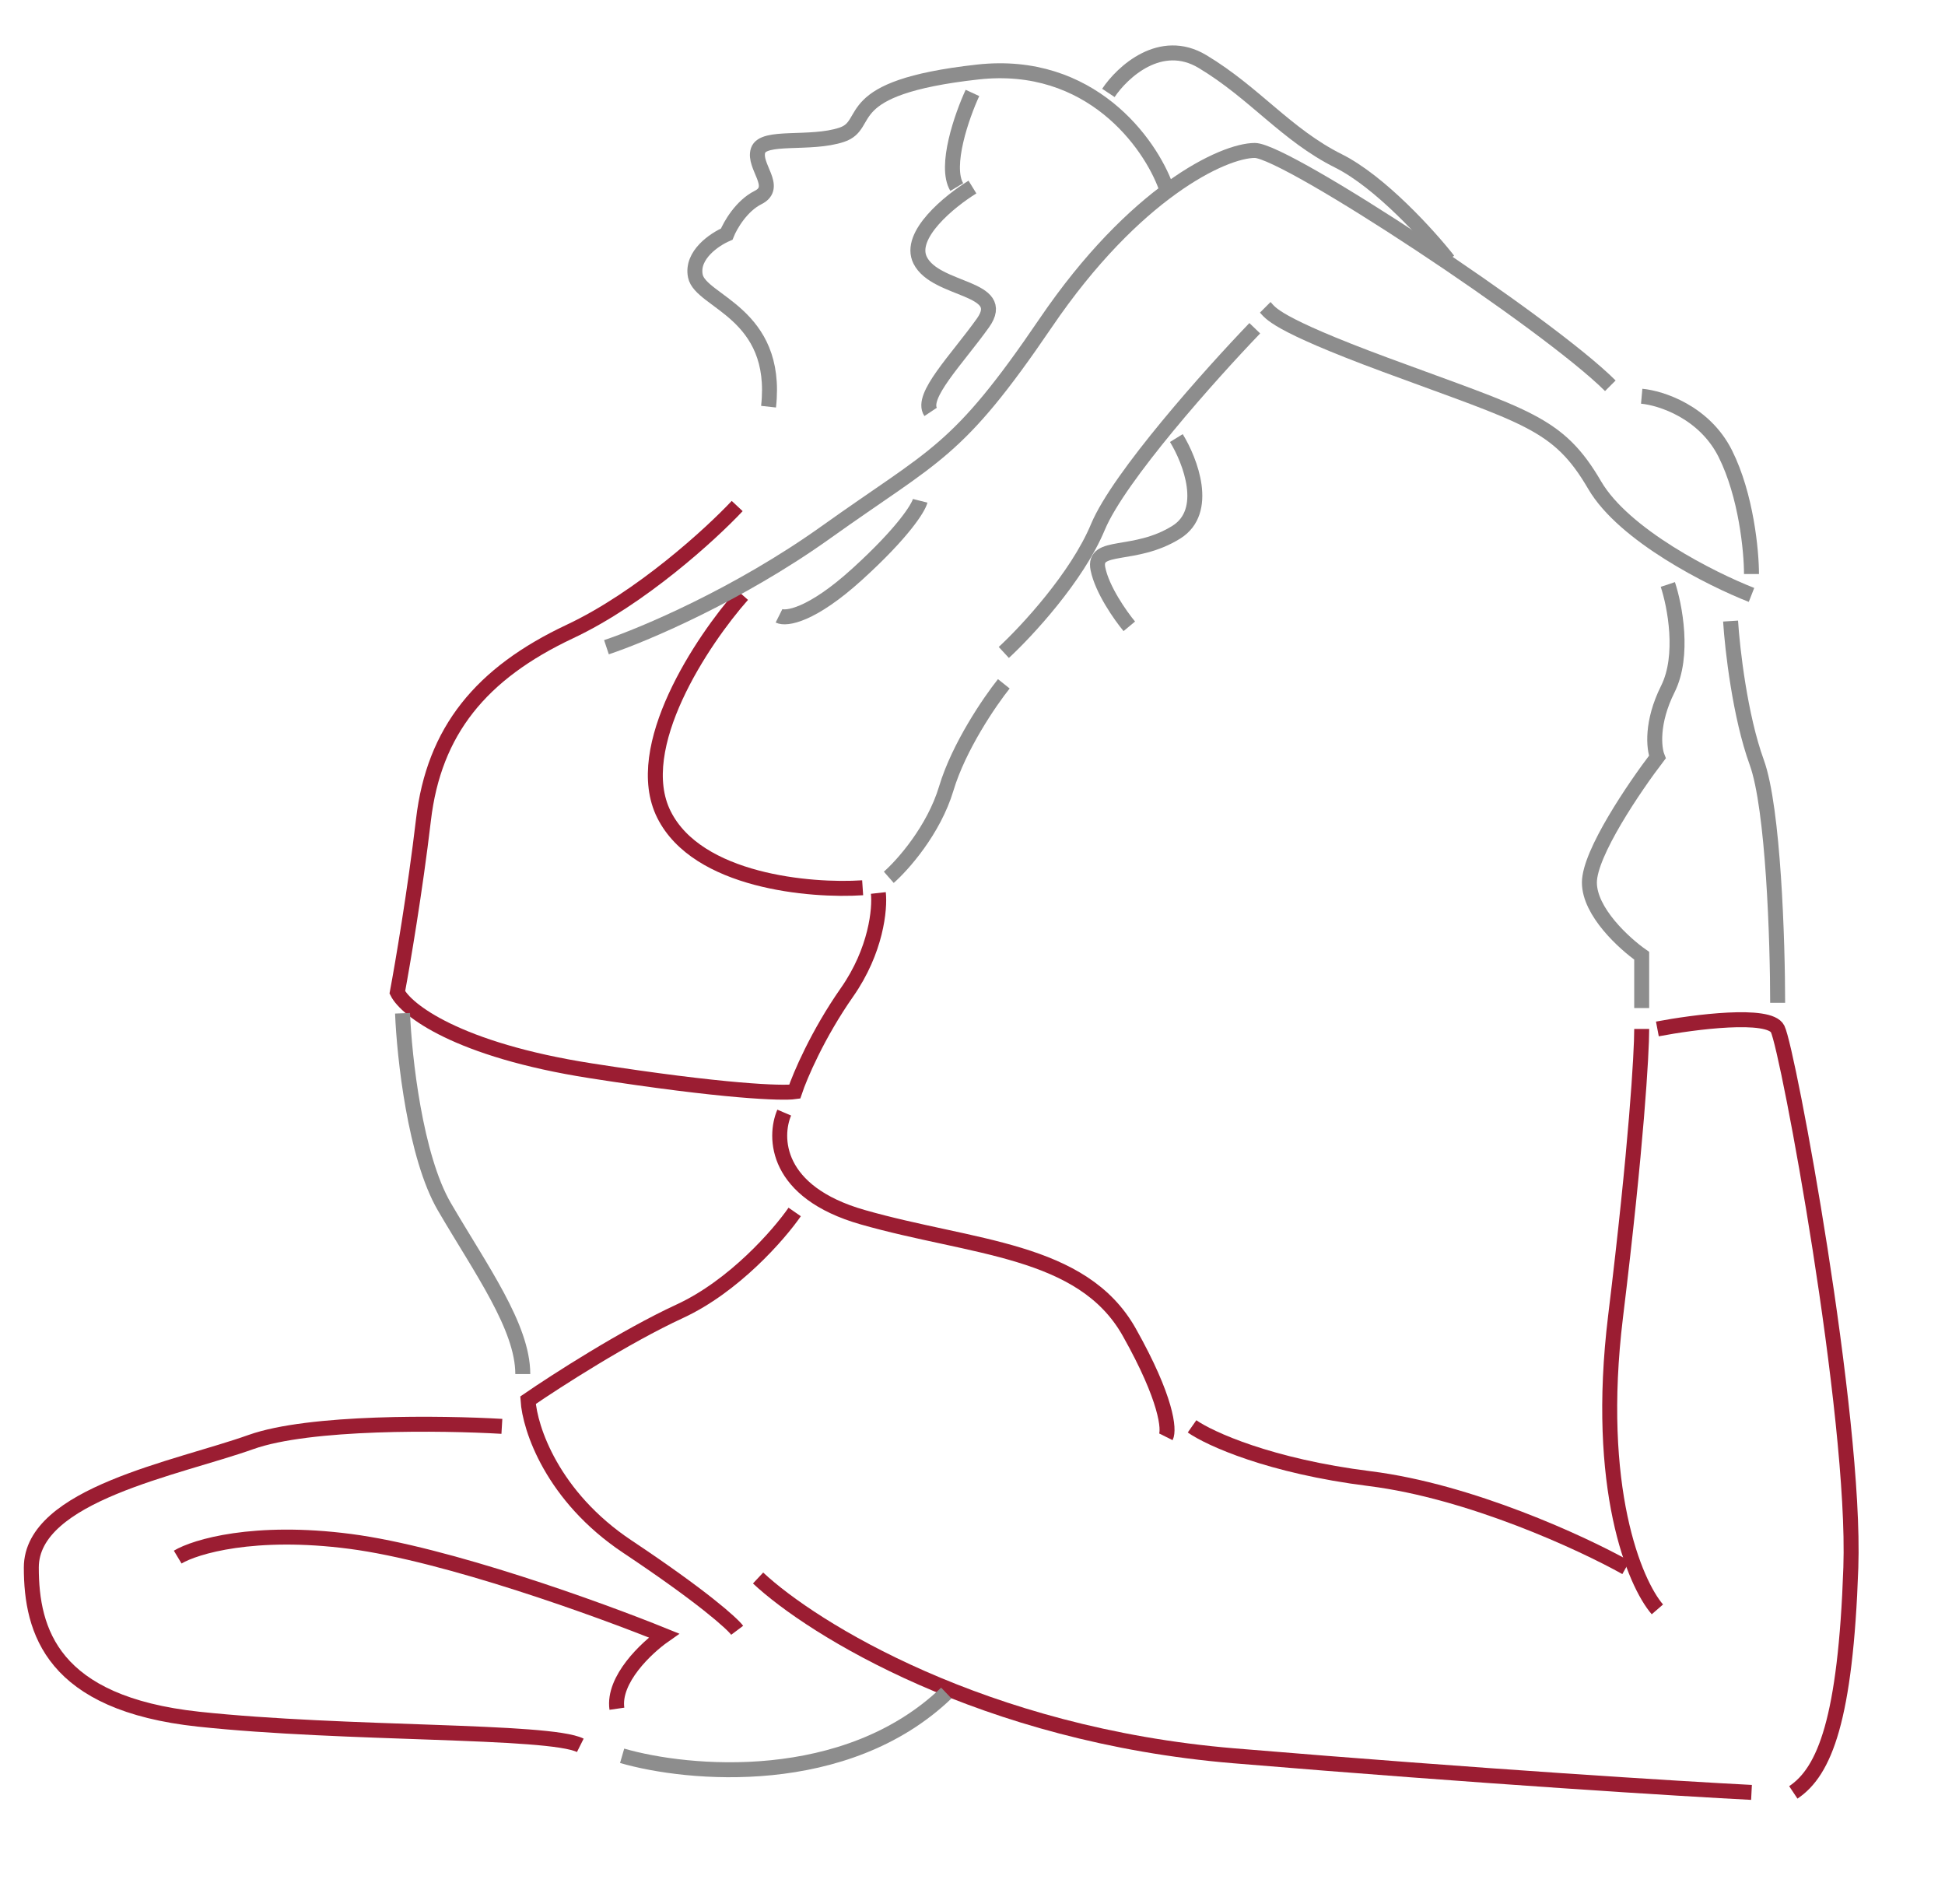
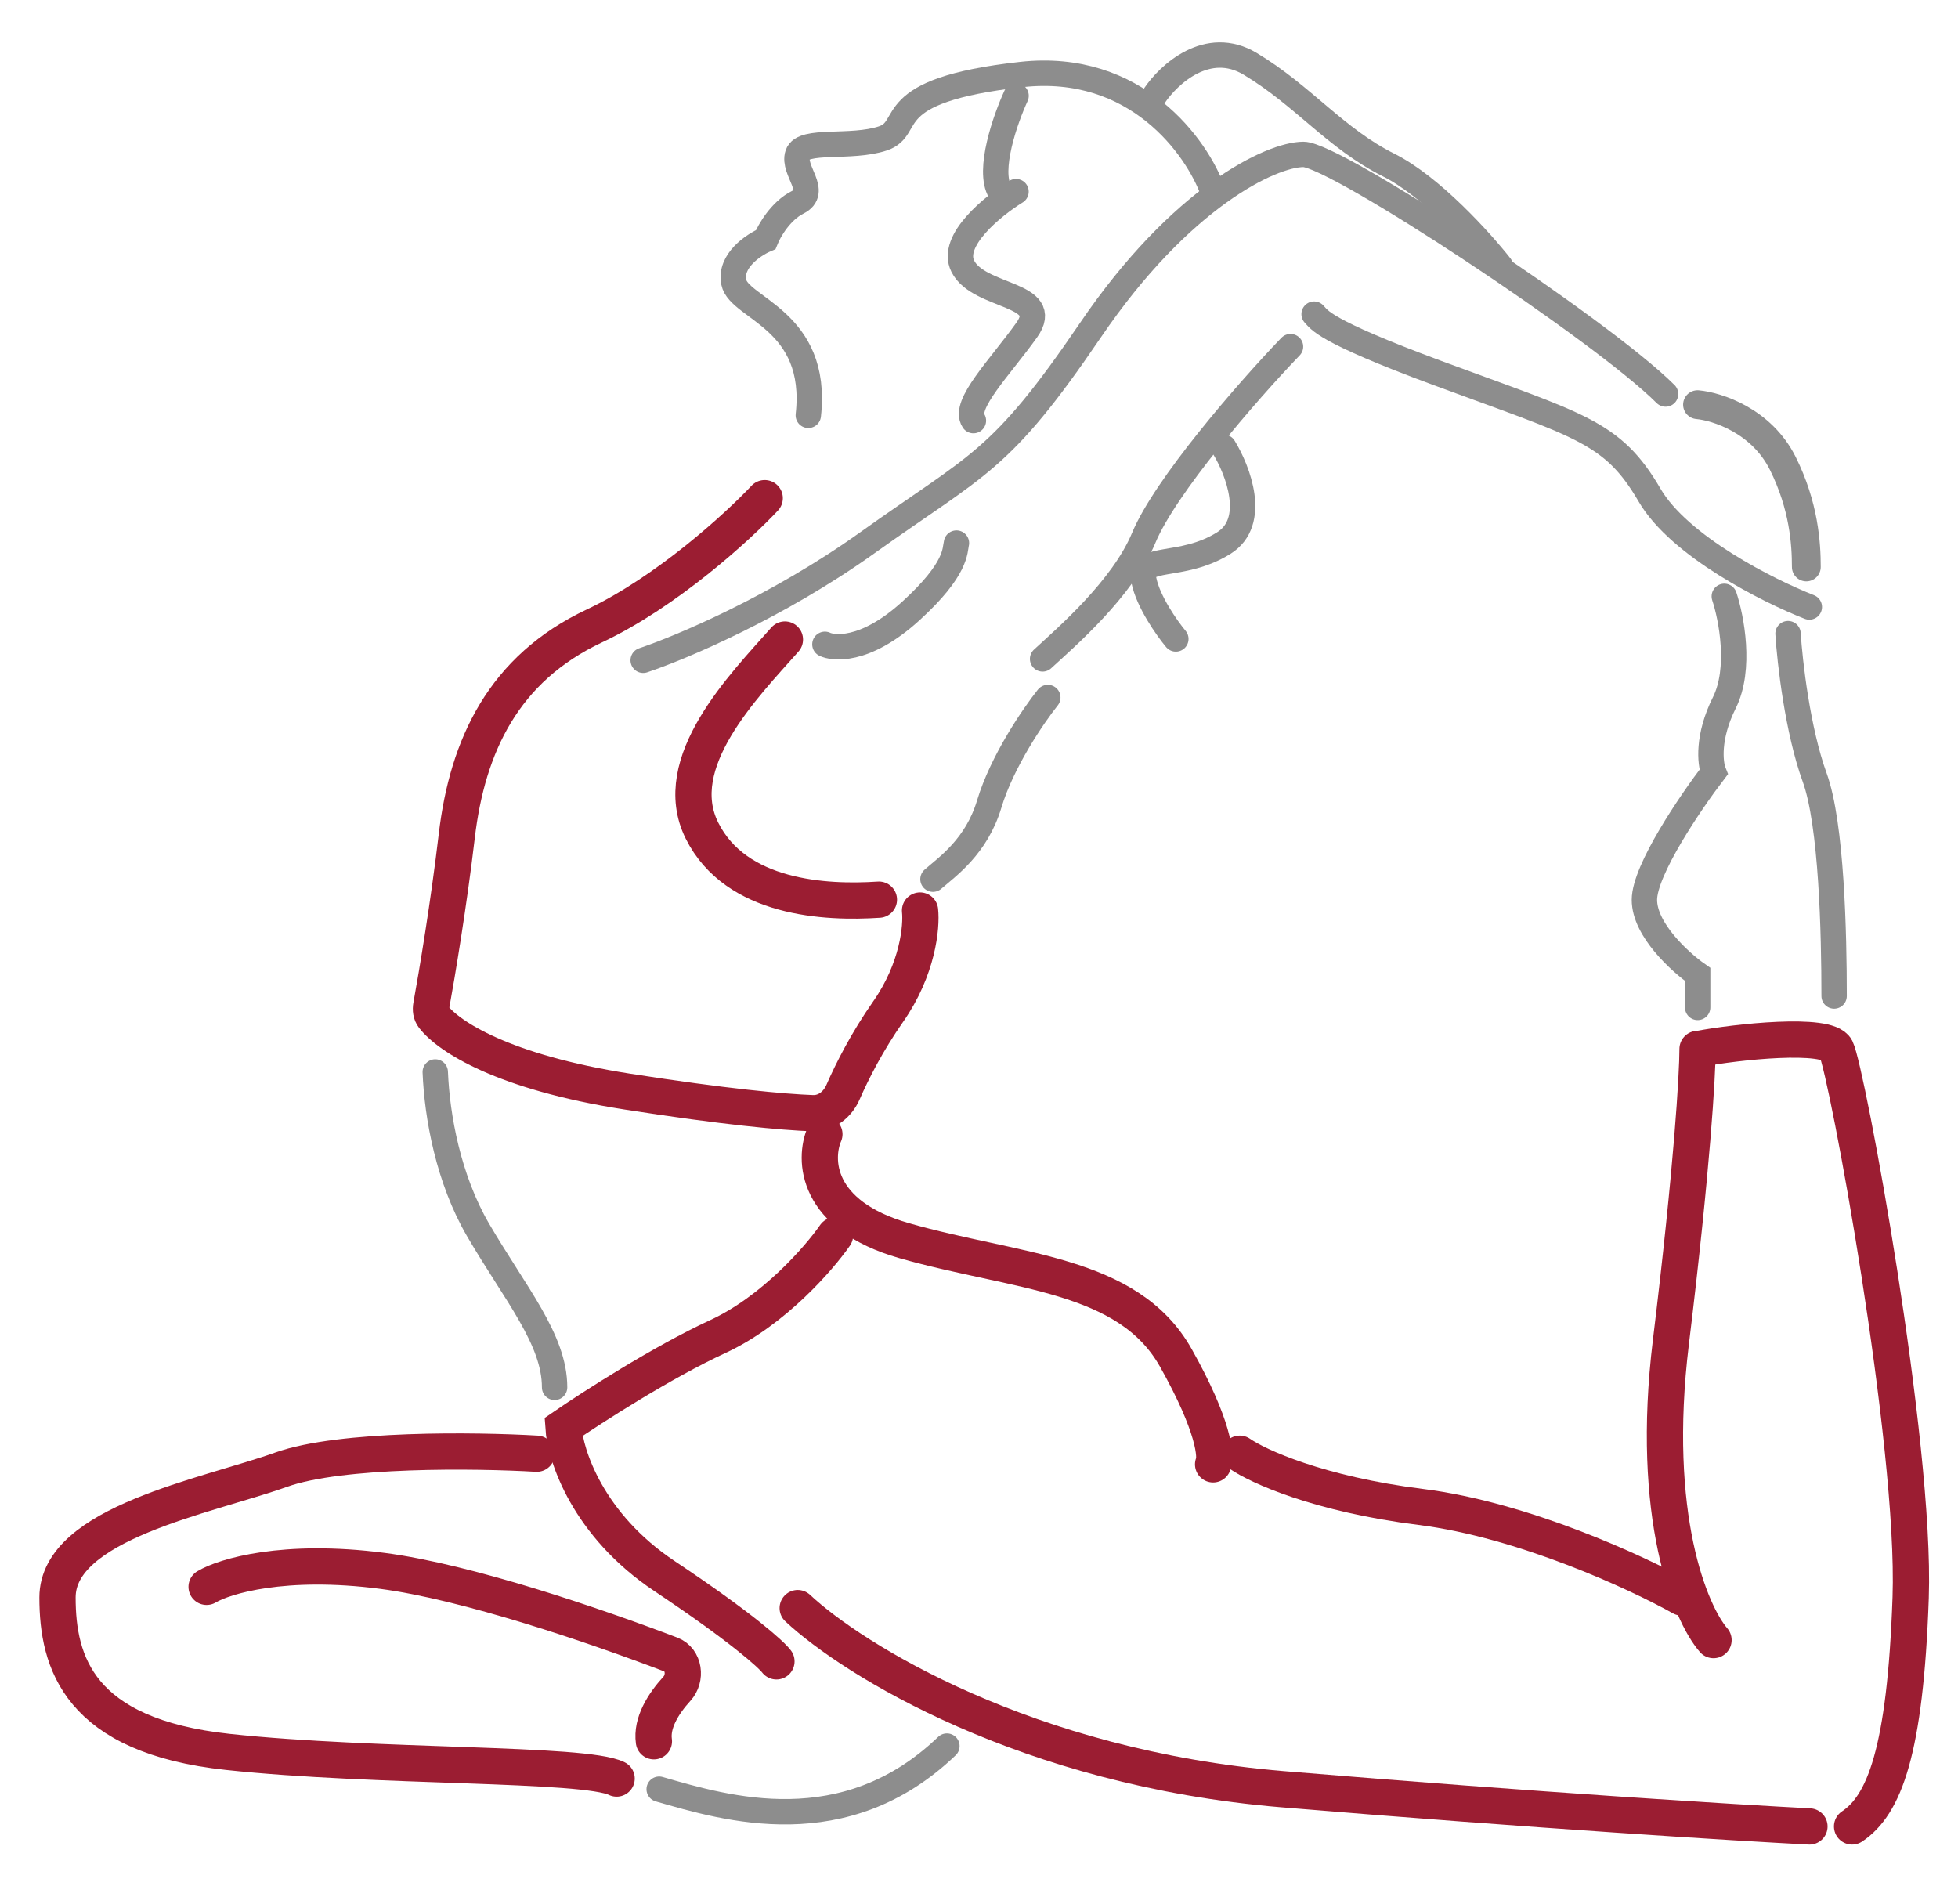
- <svg xmlns="http://www.w3.org/2000/svg" width="140" height="137" viewBox="0 0 140 137" fill="none">
-   <path d="M69.996 13.462C68.365 14.466 65.33 16.924 66.233 18.731C67.362 20.989 72.631 20.613 70.749 23.247C68.867 25.881 66.233 28.516 66.986 29.645" stroke="#8D8D8D" stroke-width="1.077" />
-   <path d="M83.922 13.462C82.793 10.326 78.503 4.28 70.374 5.183C60.212 6.312 62.847 8.946 60.589 9.699C58.331 10.452 54.944 9.699 54.567 10.828C54.191 11.957 56.073 13.462 54.567 14.215C53.363 14.817 52.56 16.222 52.309 16.849C51.431 17.226 49.75 18.355 50.051 19.86C50.428 21.742 56.073 22.495 55.32 29.269" stroke="#8D8D8D" stroke-width="1.077" />
-   <path d="M69.996 6.688C69.244 8.319 67.964 11.957 68.867 13.463" stroke="#8D8D8D" stroke-width="1.077" />
-   <path d="M84.673 31.527C85.677 33.158 87.082 36.796 84.673 38.301C81.662 40.183 78.652 39.054 79.028 40.936C79.329 42.441 80.659 44.323 81.286 45.076" stroke="#8D8D8D" stroke-width="1.077" />
-   <path d="M119.297 74.054C121.931 73.552 127.351 72.849 127.953 74.054C128.705 75.559 133.598 101.903 133.222 112.817C132.845 123.731 131.34 127.495 129.082 129" stroke="#9B1D32" stroke-width="1.077" />
-   <path d="M53.062 36.419C51.18 38.426 46.137 43.043 41.019 45.451C34.621 48.462 31.234 52.602 30.481 59C29.879 64.118 28.976 69.412 28.6 71.419C29.227 72.673 32.89 75.559 42.524 77.064C52.159 78.57 56.324 78.695 57.202 78.57C57.578 77.441 58.858 74.43 60.965 71.419C63.073 68.408 63.349 65.397 63.223 64.268" stroke="#9B1D32" stroke-width="1.077" />
-   <path d="M53.437 42.817C50.551 46.079 45.383 53.807 47.792 58.624C50.2 63.441 58.329 64.144 62.093 63.893" stroke="#9B1D32" stroke-width="1.077" />
-   <path d="M28.975 72.925C29.1 76.061 29.878 83.237 31.985 86.85C34.62 91.366 37.63 95.505 37.63 98.892" stroke="#8D8D8D" stroke-width="1.077" />
-   <path d="M43.652 46.581C46.287 45.703 53.136 42.817 59.459 38.301C67.362 32.656 68.867 32.656 75.265 23.247C81.663 13.839 88.061 10.828 90.319 10.828C92.577 10.828 111.394 23.247 115.91 27.764" stroke="#8D8D8D" stroke-width="1.077" />
-   <path d="M118.168 28.517C119.548 28.642 122.684 29.646 124.189 32.656C125.695 35.667 126.071 39.681 126.071 41.312" stroke="#8D8D8D" stroke-width="1.077" />
-   <path d="M79.781 6.688C80.785 5.183 83.545 2.623 86.555 4.43C90.319 6.688 92.577 9.699 96.34 11.58C99.351 13.086 102.864 16.975 104.244 18.731" stroke="#8D8D8D" stroke-width="1.077" />
-   <path d="M63.975 63.14C64.978 62.261 67.211 59.752 68.114 56.742C69.018 53.731 71.251 50.469 72.254 49.215" stroke="#8D8D8D" stroke-width="1.077" />
-   <path d="M56.448 80.075C55.695 81.832 55.77 85.796 62.093 87.602C69.996 89.86 77.899 89.86 81.286 95.882C83.996 100.699 84.172 102.907 83.921 103.409" stroke="#9B1D32" stroke-width="1.077" />
-   <path d="M85.803 102.656C87.057 103.534 91.373 105.516 98.598 106.42C105.824 107.323 113.903 111.061 117.039 112.818" stroke="#9B1D32" stroke-width="1.077" />
-   <path d="M54.566 113.57C58.455 117.208 70.749 124.861 88.814 126.366C106.878 127.871 121.179 128.75 126.072 129" stroke="#9B1D32" stroke-width="1.077" />
-   <path d="M119.298 115.828C117.667 113.946 114.782 107.097 116.287 94.753C117.792 82.409 118.169 75.81 118.169 74.054" stroke="#9B1D32" stroke-width="1.077" />
-   <path d="M57.201 87.226C56.072 88.856 52.836 92.57 48.922 94.376C45.008 96.183 40.015 99.394 38.008 100.774C38.133 102.781 39.739 107.699 45.158 111.312C50.578 114.925 52.685 116.831 53.062 117.333" stroke="#9B1D32" stroke-width="1.077" />
-   <path d="M72.254 46.957C73.885 45.452 77.523 41.538 79.028 37.925C80.534 34.312 87.182 26.886 90.318 23.624" stroke="#8D8D8D" stroke-width="1.077" />
-   <path d="M91.072 22.118C91.449 22.494 91.599 23.247 99.728 26.258C109.889 30.021 112.148 30.398 114.782 34.914C116.89 38.527 123.187 41.688 126.072 42.817" stroke="#8D8D8D" stroke-width="1.077" />
-   <path d="M120.049 42.065C120.551 43.57 121.254 47.183 120.049 49.591C118.845 52 119.046 53.857 119.297 54.484C117.666 56.616 114.404 61.408 114.404 63.516C114.404 65.624 116.913 67.907 118.168 68.785V72.548" stroke="#8D8D8D" stroke-width="1.077" />
-   <path d="M124.566 44.699C124.692 46.706 125.244 51.549 126.448 54.861C127.652 58.172 127.954 67.782 127.954 72.172" stroke="#8D8D8D" stroke-width="1.077" />
-   <path d="M56.072 44.322C56.574 44.573 58.406 44.322 61.717 41.312C65.029 38.301 66.108 36.545 66.234 36.043" stroke="#8D8D8D" stroke-width="1.077" />
-   <path d="M36.125 102.656C31.86 102.405 22.275 102.28 18.06 103.785C12.791 105.667 2.254 107.549 2.254 112.817C2.254 117.396 3.759 122.602 14.297 123.731C24.834 124.86 39.512 124.484 41.77 125.613M12.791 112.065C14.046 111.312 18.286 110.033 25.211 110.936C32.136 111.839 43.15 115.828 47.791 117.71C46.537 118.588 44.103 120.871 44.404 122.979" stroke="#9B1D32" stroke-width="1.077" />
-   <path d="M44.781 126.366C49.548 127.746 60.889 128.774 68.115 121.85" stroke="#8D8D8D" stroke-width="1.077" />
+ <svg xmlns="http://www.w3.org/2000/svg" width="108" height="105" viewBox="0 0 108 105" fill="none">
+   <path d="M56.042 10.57C54.769 11.354 52.4 13.273 53.105 14.682C53.986 16.445 58.098 16.151 56.63 18.207C55.161 20.263 53.105 22.319 53.692 23.2" stroke="#8D8D8D" stroke-width="1.4" stroke-linecap="round" />
+   <path d="M66.907 10.572C66.026 8.124 62.678 3.405 56.334 4.11C48.403 4.991 50.459 7.047 48.697 7.635C46.935 8.222 44.291 7.635 43.998 8.516C43.704 9.397 45.172 10.572 43.998 11.159C43.058 11.629 42.431 12.726 42.235 13.215C41.55 13.509 40.238 14.39 40.473 15.565C40.767 17.034 45.172 17.621 44.585 22.908" stroke="#8D8D8D" stroke-width="1.4" stroke-linecap="round" />
+   <path d="M56.045 5.283C55.458 6.556 54.459 9.395 55.164 10.57" stroke="#8D8D8D" stroke-width="1.4" stroke-linecap="round" />
+   <path d="M67.501 24.668C68.284 25.941 69.381 28.78 67.501 29.955C65.151 31.423 62.801 30.542 63.095 32.011C63.33 33.186 64.368 34.654 64.858 35.242" stroke="#8D8D8D" stroke-width="1.4" stroke-linecap="round" />
+   <path d="M93.695 57.859C95.751 57.467 100.807 56.919 101.277 57.859C101.865 59.034 105.683 79.594 105.389 88.112C105.095 96.629 103.921 99.566 102.158 100.741" stroke="#9B1D32" stroke-width="2" stroke-linecap="round" />
+   <path d="M42.18 27.477C40.711 29.043 36.775 32.646 32.781 34.526C27.788 36.876 25.783 41.117 25.195 46.11C24.755 49.85 24.109 53.709 23.788 55.472C23.748 55.687 23.774 55.911 23.908 56.084C24.745 57.163 27.725 59.135 34.594 60.208C39.988 61.051 43.185 61.34 44.815 61.4C45.572 61.427 46.199 60.929 46.502 60.234C46.999 59.093 47.834 57.448 48.986 55.803C50.631 53.453 50.846 51.103 50.748 50.222" stroke="#9B1D32" stroke-width="2" stroke-linecap="round" />
+   <path d="M43.294 35.275C41.042 37.821 36.842 42.057 38.721 45.817C40.601 49.576 45.541 49.819 48.479 49.623" stroke="#9B1D32" stroke-width="2" stroke-linecap="round" />
+   <path d="M24.008 59.127C24.106 61.575 24.727 65.025 26.372 67.845C28.428 71.369 30.591 73.879 30.591 76.522" stroke="#8D8D8D" stroke-width="1.4" stroke-linecap="round" />
+   <path d="M35.477 36.419C37.533 35.733 42.878 33.481 47.813 29.957C53.981 25.551 55.156 25.551 60.149 18.208C65.142 10.865 70.135 8.516 71.897 8.516C73.66 8.516 88.345 18.208 91.87 21.733" stroke="#8D8D8D" stroke-width="1.4" stroke-linecap="round" />
+   <path d="M93.633 22.32C94.71 22.418 97.157 23.201 98.332 25.551C99.507 27.901 99.634 29.999 99.634 31.271" stroke="#8D8D8D" stroke-width="1.59" stroke-linecap="round" />
+   <path d="M63.672 5.284C64.455 4.109 66.609 2.112 68.959 3.522C71.896 5.284 73.658 7.634 76.595 9.103C78.945 10.277 81.686 13.312 82.763 14.683" stroke="#8D8D8D" stroke-width="1.4" stroke-linecap="round" />
+   <path d="M51.461 48.493C52.244 47.808 53.86 46.697 54.565 44.347C55.27 41.997 57.013 39.452 57.796 38.473" stroke="#8D8D8D" stroke-width="1.4" stroke-linecap="round" />
+   <path d="M45.472 62.559C44.885 63.929 44.943 67.023 49.878 68.433C56.046 70.195 62.214 70.195 64.857 74.895C66.972 78.654 67.109 80.377 66.913 80.769" stroke="#9B1D32" stroke-width="2" stroke-linecap="round" />
+   <path d="M68.383 80.182C69.362 80.867 72.73 82.414 78.369 83.119C84.008 83.824 90.314 86.741 92.761 88.112" stroke="#9B1D32" stroke-width="2" stroke-linecap="round" />
+   <path d="M44 88.699C47.035 91.538 56.63 97.511 70.728 98.686C84.826 99.86 95.988 100.546 99.806 100.742" stroke="#9B1D32" stroke-width="2" stroke-linecap="round" />
+   <path d="M94.515 90.462C93.242 88.993 90.99 83.648 92.165 74.014C93.34 64.38 93.634 59.23 93.634 57.859" stroke="#9B1D32" stroke-width="2" stroke-linecap="round" />
+   <path d="M46.058 68.139C45.176 69.411 42.651 72.309 39.596 73.719C36.541 75.129 32.645 77.635 31.078 78.712C31.176 80.279 32.429 84.117 36.659 86.936C40.888 89.756 42.533 91.244 42.827 91.636" stroke="#9B1D32" stroke-width="2" stroke-linecap="round" />
+   <path d="M57.508 36.343C58.781 35.168 61.913 32.482 63.088 29.663C64.263 26.843 68.735 21.665 71.183 19.119" stroke="#8D8D8D" stroke-width="1.4" stroke-linecap="round" />
+   <path d="M72.484 17.326C72.778 17.62 72.896 18.207 79.24 20.557C87.17 23.494 88.933 23.788 90.989 27.312C92.633 30.132 97.548 32.599 99.8 33.48" stroke="#8D8D8D" stroke-width="1.4" stroke-linecap="round" />
+   <path d="M95.109 32.893C95.5 34.067 96.049 36.887 95.109 38.767C94.169 40.647 94.326 42.096 94.521 42.585C93.249 44.25 90.703 47.989 90.703 49.634C90.703 51.279 92.661 53.061 93.64 53.746C93.64 54.893 93.64 54.419 93.64 55.566" stroke="#8D8D8D" stroke-width="1.4" stroke-linecap="round" />
+   <path d="M98.625 34.949C98.723 36.516 99.154 40.295 100.094 42.88C101.033 45.464 101.167 51.509 101.167 54.936" stroke="#8D8D8D" stroke-width="1.4" stroke-linecap="round" />
+   <path d="M45.5 35.539C45.892 35.734 47.648 36.056 50.233 33.707C52.817 31.357 52.658 30.347 52.756 29.955" stroke="#8D8D8D" stroke-width="1.4" stroke-linecap="round" />
+   <path d="M29.606 80.182C26.277 79.986 18.797 79.888 15.508 81.063C11.396 82.532 3.172 84 3.172 88.112C3.172 91.686 4.347 95.749 12.571 96.63C20.795 97.511 32.25 97.218 34.012 98.099M11.396 87.525C12.375 86.938 15.684 85.939 21.088 86.644C25.767 87.254 32.836 89.669 37.002 91.259C37.742 91.542 37.872 92.563 37.337 93.148C36.581 93.975 35.924 95.035 36.068 96.043" stroke="#9B1D32" stroke-width="2" stroke-linecap="round" />
+   <path d="M36.359 98.686C40.08 99.763 46.591 101.713 52.23 96.309" stroke="#8D8D8D" stroke-width="1.4" stroke-linecap="round" />
</svg>
